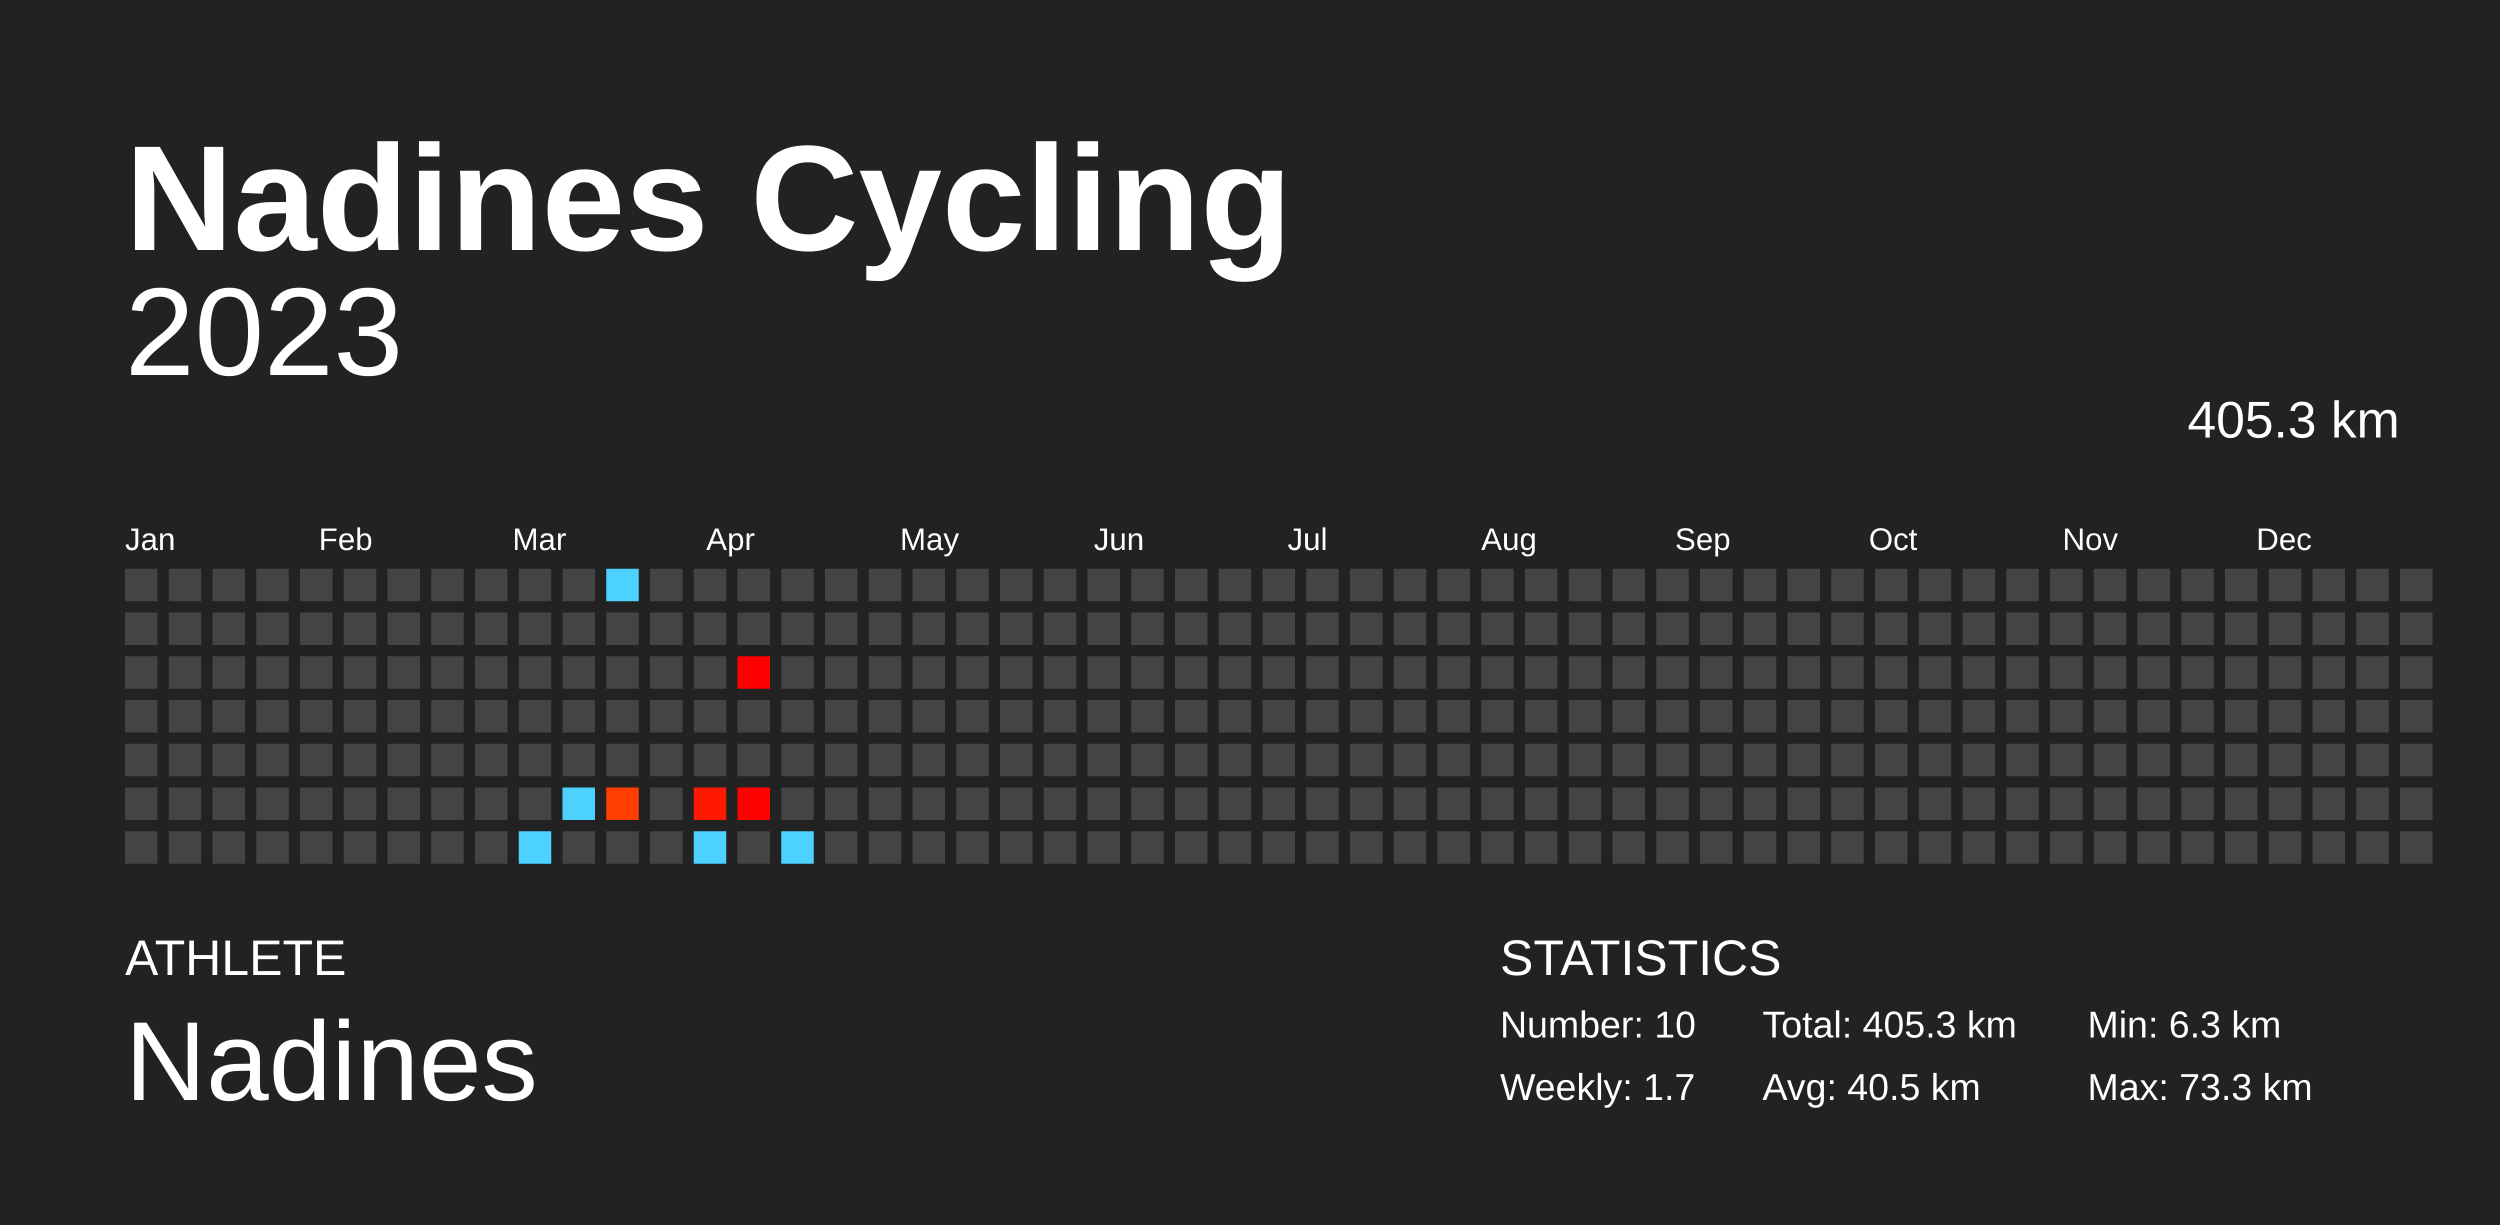
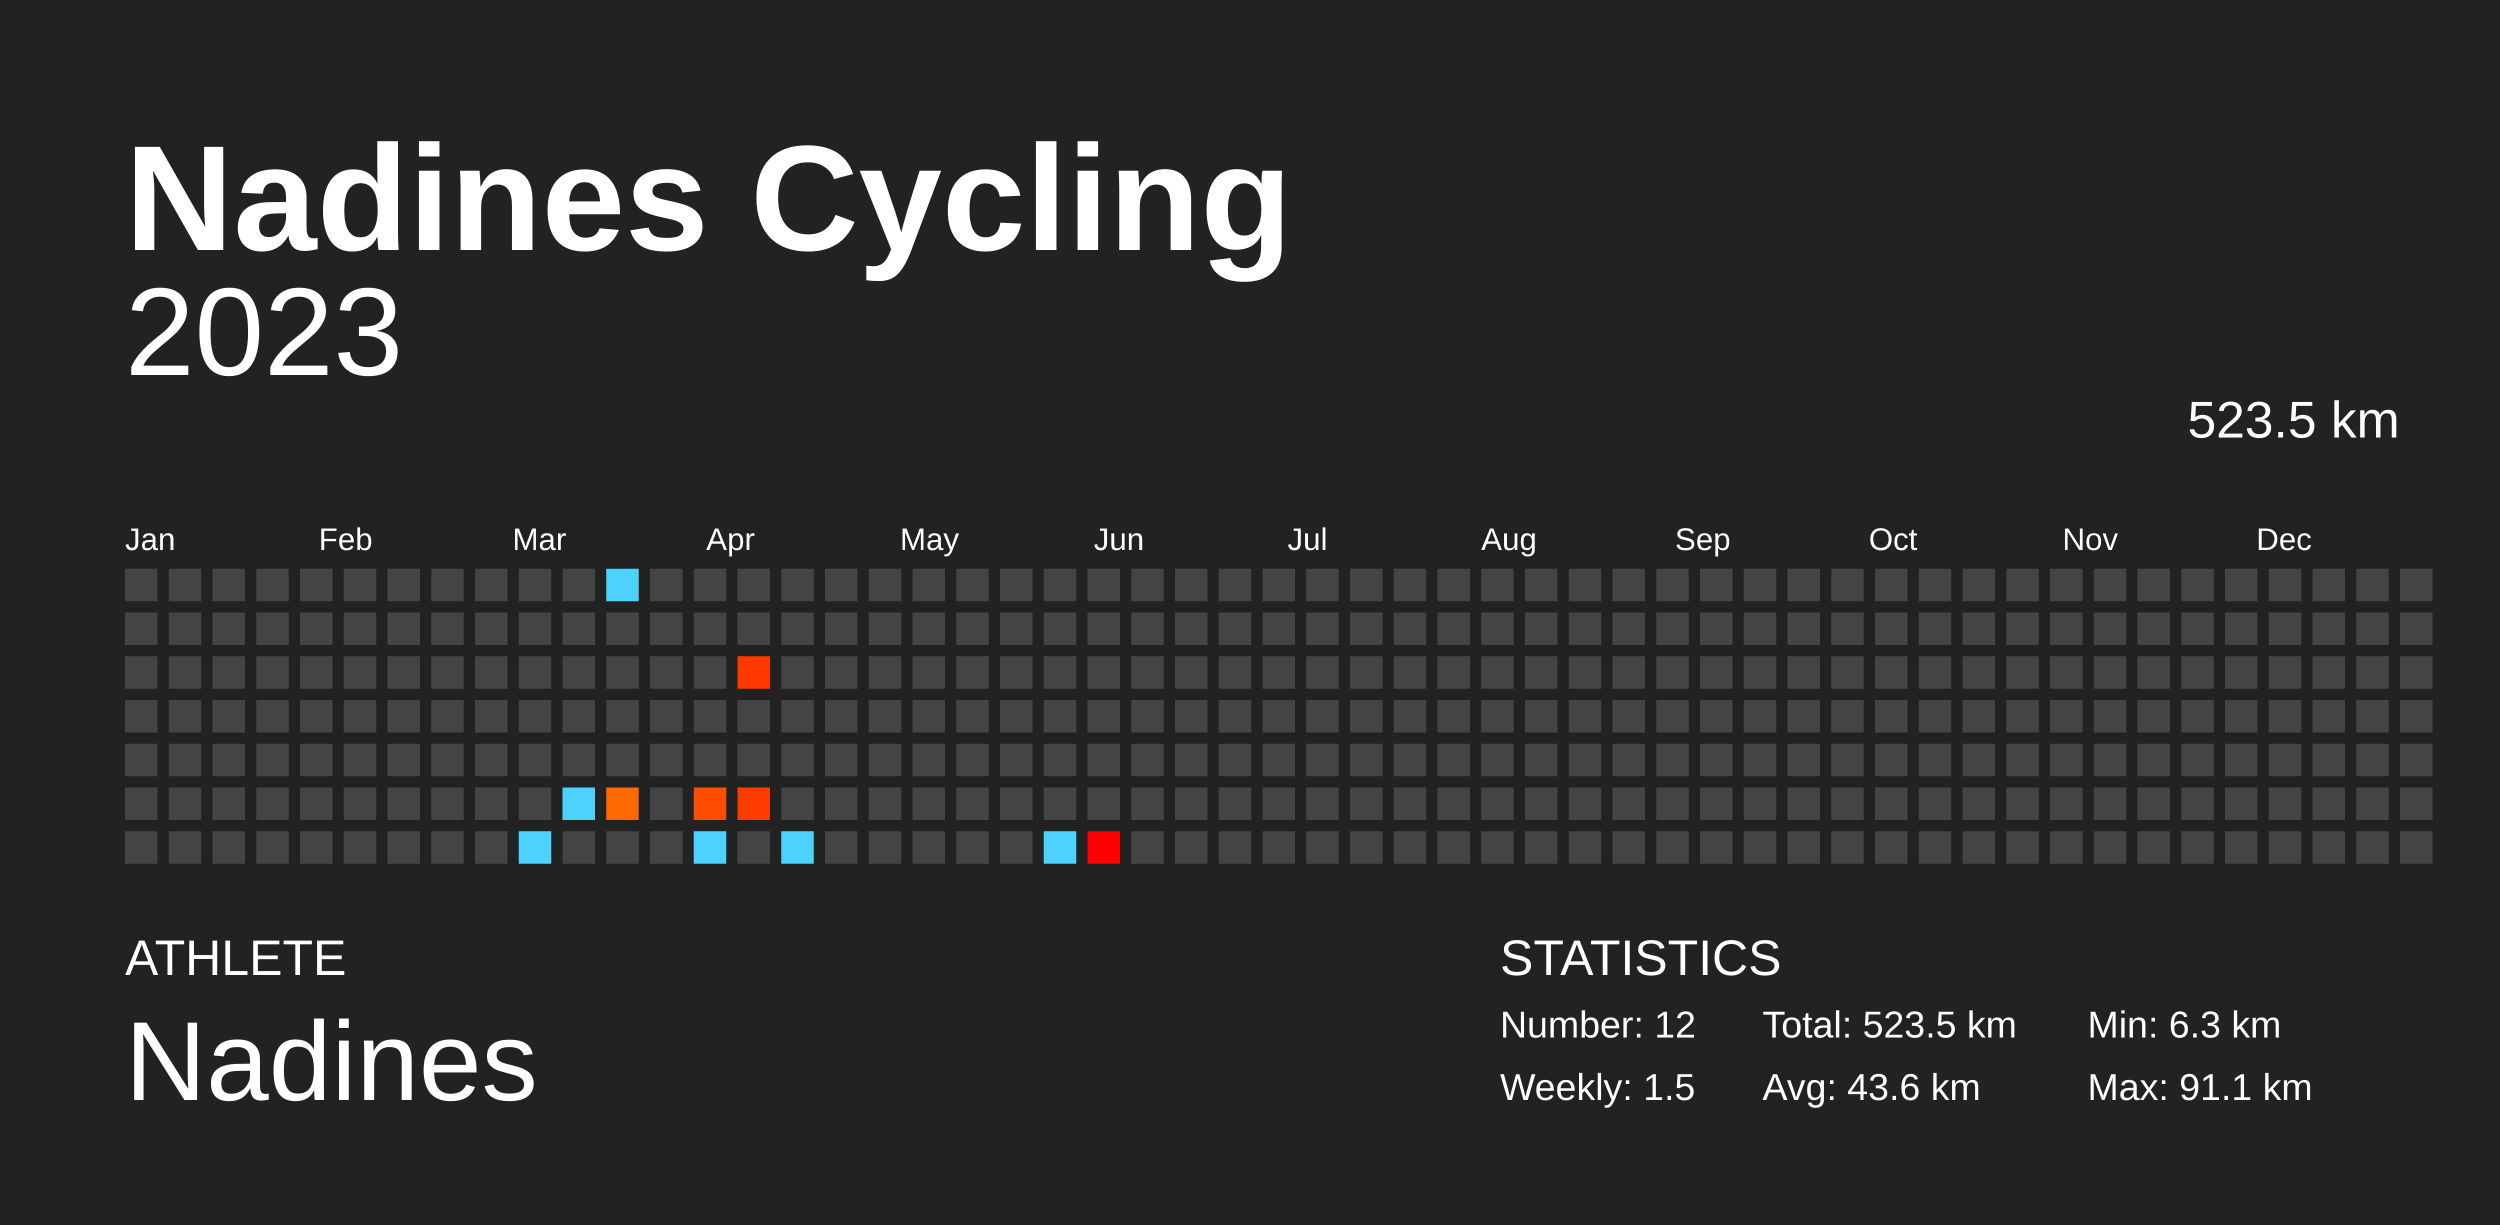
<svg xmlns="http://www.w3.org/2000/svg" baseProfile="full" height="98mm" version="1.1" viewBox="0,0,200,98" width="200mm">
  <defs />
  <rect fill="#222222" height="98" width="200" x="0" y="0" />
  <text fill="#FFFFFF" style="font-size:12px; font-family:Arial; font-weight:bold;" x="10" y="20">Nadines Cycling</text>
  <text fill="#FFFFFF" style="font-size:4px; font-family:Arial" x="10" y="78">ATHLETE</text>
  <text fill="#FFFFFF" style="font-size:9px; font-family:Arial" x="10" y="88">Nadines</text>
  <text fill="#FFFFFF" style="font-size:4px; font-family:Arial" x="120" y="78">STATISTICS</text>
-   <text fill="#FFFFFF" style="font-size:3px; font-family:Arial" x="120" y="83">Number: 10</text>
-   <text fill="#FFFFFF" style="font-size:3px; font-family:Arial" x="120" y="88">Weekly: 1.7</text>
-   <text fill="#FFFFFF" style="font-size:3px; font-family:Arial" x="141" y="83">Total: 405.3 km</text>
-   <text fill="#FFFFFF" style="font-size:3px; font-family:Arial" x="141" y="88">Avg: 40.5 km</text>
+   <text fill="#FFFFFF" style="font-size:3px; font-family:Arial" x="120" y="83">Number: 12</text>
+   <text fill="#FFFFFF" style="font-size:3px; font-family:Arial" x="120" y="88">Weekly: 1.5</text>
+   <text fill="#FFFFFF" style="font-size:3px; font-family:Arial" x="141" y="83">Total: 523.5 km</text>
+   <text fill="#FFFFFF" style="font-size:3px; font-family:Arial" x="141" y="88">Avg: 43.6 km</text>
  <text fill="#FFFFFF" style="font-size:3px; font-family:Arial" x="167" y="83">Min: 6.3 km</text>
-   <text fill="#FFFFFF" style="font-size:3px; font-family:Arial" x="167" y="88">Max: 73.3 km</text>
+   <text fill="#FFFFFF" style="font-size:3px; font-family:Arial" x="167" y="88">Max: 91.1 km</text>
  <text alignment-baseline="hanging" fill="#FFFFFF" style="font-size:10.0px; font-family:Arial;" x="10" y="30">2023</text>
-   <text alignment-baseline="hanging" fill="#FFFFFF" style="font-size:4.125px; font-family:Arial;" x="175" y="35">405.3 km</text>
+   <text alignment-baseline="hanging" fill="#FFFFFF" style="font-size:4.125px; font-family:Arial;" x="175" y="35">523.5 km</text>
  <text fill="#FFFFFF" style="font-size:2.5px; font-family:Arial" x="10.0" y="44">Jan</text>
  <text fill="#FFFFFF" style="font-size:2.5px; font-family:Arial" x="25.5" y="44">Feb</text>
  <text fill="#FFFFFF" style="font-size:2.5px; font-family:Arial" x="41.0" y="44">Mar</text>
  <text fill="#FFFFFF" style="font-size:2.5px; font-family:Arial" x="56.5" y="44">Apr</text>
  <text fill="#FFFFFF" style="font-size:2.5px; font-family:Arial" x="72.0" y="44">May</text>
  <text fill="#FFFFFF" style="font-size:2.5px; font-family:Arial" x="87.5" y="44">Jun</text>
  <text fill="#FFFFFF" style="font-size:2.5px; font-family:Arial" x="103.0" y="44">Jul</text>
  <text fill="#FFFFFF" style="font-size:2.5px; font-family:Arial" x="118.5" y="44">Aug</text>
  <text fill="#FFFFFF" style="font-size:2.5px; font-family:Arial" x="134.0" y="44">Sep</text>
  <text fill="#FFFFFF" style="font-size:2.5px; font-family:Arial" x="149.5" y="44">Oct</text>
  <text fill="#FFFFFF" style="font-size:2.5px; font-family:Arial" x="165.0" y="44">Nov</text>
  <text fill="#FFFFFF" style="font-size:2.5px; font-family:Arial" x="180.5" y="44">Dec</text>
  <rect fill="#444444" height="2.6" width="2.6" x="10.0" y="45.5" />
  <rect fill="#444444" height="2.6" width="2.6" x="10.0" y="49.0" />
  <rect fill="#444444" height="2.6" width="2.6" x="10.0" y="52.5" />
  <rect fill="#444444" height="2.6" width="2.6" x="10.0" y="56.0" />
  <rect fill="#444444" height="2.6" width="2.6" x="10.0" y="59.5" />
  <rect fill="#444444" height="2.6" width="2.6" x="10.0" y="63.0" />
  <rect fill="#444444" height="2.6" width="2.6" x="10.0" y="66.5" />
  <rect fill="#444444" height="2.6" width="2.6" x="13.5" y="45.5" />
  <rect fill="#444444" height="2.6" width="2.6" x="13.5" y="49.0" />
  <rect fill="#444444" height="2.6" width="2.6" x="13.5" y="52.5" />
  <rect fill="#444444" height="2.6" width="2.6" x="13.5" y="56.0" />
  <rect fill="#444444" height="2.6" width="2.6" x="13.5" y="59.5" />
  <rect fill="#444444" height="2.6" width="2.6" x="13.5" y="63.0" />
  <rect fill="#444444" height="2.6" width="2.6" x="13.5" y="66.5" />
  <rect fill="#444444" height="2.6" width="2.6" x="17.0" y="45.5" />
  <rect fill="#444444" height="2.6" width="2.6" x="17.0" y="49.0" />
  <rect fill="#444444" height="2.6" width="2.6" x="17.0" y="52.5" />
  <rect fill="#444444" height="2.6" width="2.6" x="17.0" y="56.0" />
  <rect fill="#444444" height="2.6" width="2.6" x="17.0" y="59.5" />
  <rect fill="#444444" height="2.6" width="2.6" x="17.0" y="63.0" />
  <rect fill="#444444" height="2.6" width="2.6" x="17.0" y="66.5" />
  <rect fill="#444444" height="2.6" width="2.6" x="20.5" y="45.5" />
  <rect fill="#444444" height="2.6" width="2.6" x="20.5" y="49.0" />
  <rect fill="#444444" height="2.6" width="2.6" x="20.5" y="52.5" />
  <rect fill="#444444" height="2.6" width="2.6" x="20.5" y="56.0" />
  <rect fill="#444444" height="2.6" width="2.6" x="20.5" y="59.5" />
  <rect fill="#444444" height="2.6" width="2.6" x="20.5" y="63.0" />
  <rect fill="#444444" height="2.6" width="2.6" x="20.5" y="66.5" />
  <rect fill="#444444" height="2.6" width="2.6" x="24.0" y="45.5" />
  <rect fill="#444444" height="2.6" width="2.6" x="24.0" y="49.0" />
  <rect fill="#444444" height="2.6" width="2.6" x="24.0" y="52.5" />
  <rect fill="#444444" height="2.6" width="2.6" x="24.0" y="56.0" />
  <rect fill="#444444" height="2.6" width="2.6" x="24.0" y="59.5" />
  <rect fill="#444444" height="2.6" width="2.6" x="24.0" y="63.0" />
  <rect fill="#444444" height="2.6" width="2.6" x="24.0" y="66.5" />
  <rect fill="#444444" height="2.6" width="2.6" x="27.5" y="45.5" />
  <rect fill="#444444" height="2.6" width="2.6" x="27.5" y="49.0" />
  <rect fill="#444444" height="2.6" width="2.6" x="27.5" y="52.5" />
  <rect fill="#444444" height="2.6" width="2.6" x="27.5" y="56.0" />
  <rect fill="#444444" height="2.6" width="2.6" x="27.5" y="59.5" />
  <rect fill="#444444" height="2.6" width="2.6" x="27.5" y="63.0" />
  <rect fill="#444444" height="2.6" width="2.6" x="27.5" y="66.5" />
  <rect fill="#444444" height="2.6" width="2.6" x="31.0" y="45.5" />
  <rect fill="#444444" height="2.6" width="2.6" x="31.0" y="49.0" />
  <rect fill="#444444" height="2.6" width="2.6" x="31.0" y="52.5" />
  <rect fill="#444444" height="2.6" width="2.6" x="31.0" y="56.0" />
  <rect fill="#444444" height="2.6" width="2.6" x="31.0" y="59.5" />
  <rect fill="#444444" height="2.6" width="2.6" x="31.0" y="63.0" />
  <rect fill="#444444" height="2.6" width="2.6" x="31.0" y="66.5" />
  <rect fill="#444444" height="2.6" width="2.6" x="34.5" y="45.5" />
  <rect fill="#444444" height="2.6" width="2.6" x="34.5" y="49.0" />
  <rect fill="#444444" height="2.6" width="2.6" x="34.5" y="52.5" />
  <rect fill="#444444" height="2.6" width="2.6" x="34.5" y="56.0" />
  <rect fill="#444444" height="2.6" width="2.6" x="34.5" y="59.5" />
  <rect fill="#444444" height="2.6" width="2.6" x="34.5" y="63.0" />
  <rect fill="#444444" height="2.6" width="2.6" x="34.5" y="66.5" />
  <rect fill="#444444" height="2.6" width="2.6" x="38.0" y="45.5" />
  <rect fill="#444444" height="2.6" width="2.6" x="38.0" y="49.0" />
  <rect fill="#444444" height="2.6" width="2.6" x="38.0" y="52.5" />
  <rect fill="#444444" height="2.6" width="2.6" x="38.0" y="56.0" />
  <rect fill="#444444" height="2.6" width="2.6" x="38.0" y="59.5" />
  <rect fill="#444444" height="2.6" width="2.6" x="38.0" y="63.0" />
  <rect fill="#444444" height="2.6" width="2.6" x="38.0" y="66.5" />
  <rect fill="#444444" height="2.6" width="2.6" x="41.5" y="45.5" />
  <rect fill="#444444" height="2.6" width="2.6" x="41.5" y="49.0" />
  <rect fill="#444444" height="2.6" width="2.6" x="41.5" y="52.5" />
  <rect fill="#444444" height="2.6" width="2.6" x="41.5" y="56.0" />
  <rect fill="#444444" height="2.6" width="2.6" x="41.5" y="59.5" />
  <rect fill="#444444" height="2.6" width="2.6" x="41.5" y="63.0" />
  <rect fill="#4dd2ff" height="2.6" width="2.6" x="41.5" y="66.5" />
  <rect fill="#444444" height="2.6" width="2.6" x="45.0" y="45.5" />
  <rect fill="#444444" height="2.6" width="2.6" x="45.0" y="49.0" />
  <rect fill="#444444" height="2.6" width="2.6" x="45.0" y="52.5" />
  <rect fill="#444444" height="2.6" width="2.6" x="45.0" y="56.0" />
  <rect fill="#444444" height="2.6" width="2.6" x="45.0" y="59.5" />
  <rect fill="#4dd2ff" height="2.6" width="2.6" x="45.0" y="63.0" />
  <rect fill="#444444" height="2.6" width="2.6" x="45.0" y="66.5" />
  <rect fill="#4dd2ff" height="2.6" width="2.6" x="48.5" y="45.5" />
  <rect fill="#444444" height="2.6" width="2.6" x="48.5" y="49.0" />
  <rect fill="#444444" height="2.6" width="2.6" x="48.5" y="52.5" />
  <rect fill="#444444" height="2.6" width="2.6" x="48.5" y="56.0" />
  <rect fill="#444444" height="2.6" width="2.6" x="48.5" y="59.5" />
-   <rect fill="#ff3e00" height="2.6" width="2.6" x="48.5" y="63.0" />
+   <rect fill="#ff6900" height="2.6" width="2.6" x="48.5" y="63.0" />
  <rect fill="#444444" height="2.6" width="2.6" x="48.5" y="66.5" />
  <rect fill="#444444" height="2.6" width="2.6" x="52.0" y="45.5" />
  <rect fill="#444444" height="2.6" width="2.6" x="52.0" y="49.0" />
  <rect fill="#444444" height="2.6" width="2.6" x="52.0" y="52.5" />
  <rect fill="#444444" height="2.6" width="2.6" x="52.0" y="56.0" />
  <rect fill="#444444" height="2.6" width="2.6" x="52.0" y="59.5" />
  <rect fill="#444444" height="2.6" width="2.6" x="52.0" y="63.0" />
  <rect fill="#444444" height="2.6" width="2.6" x="52.0" y="66.5" />
  <rect fill="#444444" height="2.6" width="2.6" x="55.5" y="45.5" />
  <rect fill="#444444" height="2.6" width="2.6" x="55.5" y="49.0" />
  <rect fill="#444444" height="2.6" width="2.6" x="55.5" y="52.5" />
  <rect fill="#444444" height="2.6" width="2.6" x="55.5" y="56.0" />
  <rect fill="#444444" height="2.6" width="2.6" x="55.5" y="59.5" />
-   <rect fill="#ff1900" height="2.6" width="2.6" x="55.5" y="63.0" />
+   <rect fill="#ff4c00" height="2.6" width="2.6" x="55.5" y="63.0" />
  <rect fill="#4dd2ff" height="2.6" width="2.6" x="55.5" y="66.5" />
  <rect fill="#444444" height="2.6" width="2.6" x="59.0" y="45.5" />
  <rect fill="#444444" height="2.6" width="2.6" x="59.0" y="49.0" />
-   <rect fill="#ff0000" height="2.6" width="2.6" x="59.0" y="52.5" />
+   <rect fill="#ff3900" height="2.6" width="2.6" x="59.0" y="52.5" />
  <rect fill="#444444" height="2.6" width="2.6" x="59.0" y="56.0" />
  <rect fill="#444444" height="2.6" width="2.6" x="59.0" y="59.5" />
-   <rect fill="#ff0200" height="2.6" width="2.6" x="59.0" y="63.0" />
+   <rect fill="#ff3b00" height="2.6" width="2.6" x="59.0" y="63.0" />
  <rect fill="#444444" height="2.6" width="2.6" x="59.0" y="66.5" />
  <rect fill="#444444" height="2.6" width="2.6" x="62.5" y="45.5" />
  <rect fill="#444444" height="2.6" width="2.6" x="62.5" y="49.0" />
  <rect fill="#444444" height="2.6" width="2.6" x="62.5" y="52.5" />
  <rect fill="#444444" height="2.6" width="2.6" x="62.5" y="56.0" />
  <rect fill="#444444" height="2.6" width="2.6" x="62.5" y="59.5" />
  <rect fill="#444444" height="2.6" width="2.6" x="62.5" y="63.0" />
  <rect fill="#4dd2ff" height="2.6" width="2.6" x="62.5" y="66.5" />
  <rect fill="#444444" height="2.6" width="2.6" x="66.0" y="45.5" />
  <rect fill="#444444" height="2.6" width="2.6" x="66.0" y="49.0" />
  <rect fill="#444444" height="2.6" width="2.6" x="66.0" y="52.5" />
  <rect fill="#444444" height="2.6" width="2.6" x="66.0" y="56.0" />
  <rect fill="#444444" height="2.6" width="2.6" x="66.0" y="59.5" />
  <rect fill="#444444" height="2.6" width="2.6" x="66.0" y="63.0" />
  <rect fill="#444444" height="2.6" width="2.6" x="66.0" y="66.5" />
  <rect fill="#444444" height="2.6" width="2.6" x="69.5" y="45.5" />
  <rect fill="#444444" height="2.6" width="2.6" x="69.5" y="49.0" />
  <rect fill="#444444" height="2.6" width="2.6" x="69.5" y="52.5" />
  <rect fill="#444444" height="2.6" width="2.6" x="69.5" y="56.0" />
  <rect fill="#444444" height="2.6" width="2.6" x="69.5" y="59.5" />
  <rect fill="#444444" height="2.6" width="2.6" x="69.5" y="63.0" />
  <rect fill="#444444" height="2.6" width="2.6" x="69.5" y="66.5" />
  <rect fill="#444444" height="2.6" width="2.6" x="73.0" y="45.5" />
  <rect fill="#444444" height="2.6" width="2.6" x="73.0" y="49.0" />
  <rect fill="#444444" height="2.6" width="2.6" x="73.0" y="52.5" />
  <rect fill="#444444" height="2.6" width="2.6" x="73.0" y="56.0" />
  <rect fill="#444444" height="2.6" width="2.6" x="73.0" y="59.5" />
  <rect fill="#444444" height="2.6" width="2.6" x="73.0" y="63.0" />
  <rect fill="#444444" height="2.6" width="2.6" x="73.0" y="66.5" />
  <rect fill="#444444" height="2.6" width="2.6" x="76.5" y="45.5" />
  <rect fill="#444444" height="2.6" width="2.6" x="76.5" y="49.0" />
  <rect fill="#444444" height="2.6" width="2.6" x="76.5" y="52.5" />
  <rect fill="#444444" height="2.6" width="2.6" x="76.5" y="56.0" />
  <rect fill="#444444" height="2.6" width="2.6" x="76.5" y="59.5" />
  <rect fill="#444444" height="2.6" width="2.6" x="76.5" y="63.0" />
  <rect fill="#444444" height="2.6" width="2.6" x="76.5" y="66.5" />
  <rect fill="#444444" height="2.6" width="2.6" x="80.0" y="45.5" />
  <rect fill="#444444" height="2.6" width="2.6" x="80.0" y="49.0" />
  <rect fill="#444444" height="2.6" width="2.6" x="80.0" y="52.5" />
  <rect fill="#444444" height="2.6" width="2.6" x="80.0" y="56.0" />
  <rect fill="#444444" height="2.6" width="2.6" x="80.0" y="59.5" />
  <rect fill="#444444" height="2.6" width="2.6" x="80.0" y="63.0" />
  <rect fill="#444444" height="2.6" width="2.6" x="80.0" y="66.5" />
  <rect fill="#444444" height="2.6" width="2.6" x="83.5" y="45.5" />
  <rect fill="#444444" height="2.6" width="2.6" x="83.5" y="49.0" />
  <rect fill="#444444" height="2.6" width="2.6" x="83.5" y="52.5" />
  <rect fill="#444444" height="2.6" width="2.6" x="83.5" y="56.0" />
  <rect fill="#444444" height="2.6" width="2.6" x="83.5" y="59.5" />
  <rect fill="#444444" height="2.6" width="2.6" x="83.5" y="63.0" />
-   <rect fill="#444444" height="2.6" width="2.6" x="83.5" y="66.5" />
+   <rect fill="#4dd2ff" height="2.6" width="2.6" x="83.5" y="66.5" />
  <rect fill="#444444" height="2.6" width="2.6" x="87.0" y="45.5" />
  <rect fill="#444444" height="2.6" width="2.6" x="87.0" y="49.0" />
  <rect fill="#444444" height="2.6" width="2.6" x="87.0" y="52.5" />
  <rect fill="#444444" height="2.6" width="2.6" x="87.0" y="56.0" />
  <rect fill="#444444" height="2.6" width="2.6" x="87.0" y="59.5" />
  <rect fill="#444444" height="2.6" width="2.6" x="87.0" y="63.0" />
-   <rect fill="#444444" height="2.6" width="2.6" x="87.0" y="66.5" />
+   <rect fill="#ff0000" height="2.6" width="2.6" x="87.0" y="66.5" />
  <rect fill="#444444" height="2.6" width="2.6" x="90.5" y="45.5" />
  <rect fill="#444444" height="2.6" width="2.6" x="90.5" y="49.0" />
  <rect fill="#444444" height="2.6" width="2.6" x="90.5" y="52.5" />
  <rect fill="#444444" height="2.6" width="2.6" x="90.5" y="56.0" />
  <rect fill="#444444" height="2.6" width="2.6" x="90.5" y="59.5" />
  <rect fill="#444444" height="2.6" width="2.6" x="90.5" y="63.0" />
  <rect fill="#444444" height="2.6" width="2.6" x="90.5" y="66.5" />
  <rect fill="#444444" height="2.6" width="2.6" x="94.0" y="45.5" />
  <rect fill="#444444" height="2.6" width="2.6" x="94.0" y="49.0" />
  <rect fill="#444444" height="2.6" width="2.6" x="94.0" y="52.5" />
  <rect fill="#444444" height="2.6" width="2.6" x="94.0" y="56.0" />
  <rect fill="#444444" height="2.6" width="2.6" x="94.0" y="59.5" />
  <rect fill="#444444" height="2.6" width="2.6" x="94.0" y="63.0" />
  <rect fill="#444444" height="2.6" width="2.6" x="94.0" y="66.5" />
  <rect fill="#444444" height="2.6" width="2.6" x="97.5" y="45.5" />
  <rect fill="#444444" height="2.6" width="2.6" x="97.5" y="49.0" />
  <rect fill="#444444" height="2.6" width="2.6" x="97.5" y="52.5" />
  <rect fill="#444444" height="2.6" width="2.6" x="97.5" y="56.0" />
  <rect fill="#444444" height="2.6" width="2.6" x="97.5" y="59.5" />
  <rect fill="#444444" height="2.6" width="2.6" x="97.5" y="63.0" />
  <rect fill="#444444" height="2.6" width="2.6" x="97.5" y="66.5" />
  <rect fill="#444444" height="2.6" width="2.6" x="101.0" y="45.5" />
  <rect fill="#444444" height="2.6" width="2.6" x="101.0" y="49.0" />
  <rect fill="#444444" height="2.6" width="2.6" x="101.0" y="52.5" />
  <rect fill="#444444" height="2.6" width="2.6" x="101.0" y="56.0" />
  <rect fill="#444444" height="2.6" width="2.6" x="101.0" y="59.5" />
  <rect fill="#444444" height="2.6" width="2.6" x="101.0" y="63.0" />
  <rect fill="#444444" height="2.6" width="2.6" x="101.0" y="66.5" />
  <rect fill="#444444" height="2.6" width="2.6" x="104.5" y="45.5" />
  <rect fill="#444444" height="2.6" width="2.6" x="104.5" y="49.0" />
  <rect fill="#444444" height="2.6" width="2.6" x="104.5" y="52.5" />
  <rect fill="#444444" height="2.6" width="2.6" x="104.5" y="56.0" />
  <rect fill="#444444" height="2.6" width="2.6" x="104.5" y="59.5" />
  <rect fill="#444444" height="2.6" width="2.6" x="104.5" y="63.0" />
  <rect fill="#444444" height="2.6" width="2.6" x="104.5" y="66.5" />
  <rect fill="#444444" height="2.6" width="2.6" x="108.0" y="45.5" />
  <rect fill="#444444" height="2.6" width="2.6" x="108.0" y="49.0" />
  <rect fill="#444444" height="2.6" width="2.6" x="108.0" y="52.5" />
  <rect fill="#444444" height="2.6" width="2.6" x="108.0" y="56.0" />
  <rect fill="#444444" height="2.6" width="2.6" x="108.0" y="59.5" />
  <rect fill="#444444" height="2.6" width="2.6" x="108.0" y="63.0" />
  <rect fill="#444444" height="2.6" width="2.6" x="108.0" y="66.5" />
  <rect fill="#444444" height="2.6" width="2.6" x="111.5" y="45.5" />
  <rect fill="#444444" height="2.6" width="2.6" x="111.5" y="49.0" />
  <rect fill="#444444" height="2.6" width="2.6" x="111.5" y="52.5" />
  <rect fill="#444444" height="2.6" width="2.6" x="111.5" y="56.0" />
  <rect fill="#444444" height="2.6" width="2.6" x="111.5" y="59.5" />
  <rect fill="#444444" height="2.6" width="2.6" x="111.5" y="63.0" />
  <rect fill="#444444" height="2.6" width="2.6" x="111.5" y="66.5" />
  <rect fill="#444444" height="2.6" width="2.6" x="115.0" y="45.5" />
  <rect fill="#444444" height="2.6" width="2.6" x="115.0" y="49.0" />
  <rect fill="#444444" height="2.6" width="2.6" x="115.0" y="52.5" />
  <rect fill="#444444" height="2.6" width="2.6" x="115.0" y="56.0" />
  <rect fill="#444444" height="2.6" width="2.6" x="115.0" y="59.5" />
  <rect fill="#444444" height="2.6" width="2.6" x="115.0" y="63.0" />
  <rect fill="#444444" height="2.6" width="2.6" x="115.0" y="66.5" />
  <rect fill="#444444" height="2.6" width="2.6" x="118.5" y="45.5" />
  <rect fill="#444444" height="2.6" width="2.6" x="118.5" y="49.0" />
  <rect fill="#444444" height="2.6" width="2.6" x="118.5" y="52.5" />
  <rect fill="#444444" height="2.6" width="2.6" x="118.5" y="56.0" />
  <rect fill="#444444" height="2.6" width="2.6" x="118.5" y="59.5" />
  <rect fill="#444444" height="2.6" width="2.6" x="118.5" y="63.0" />
  <rect fill="#444444" height="2.6" width="2.6" x="118.5" y="66.5" />
  <rect fill="#444444" height="2.6" width="2.6" x="122.0" y="45.5" />
  <rect fill="#444444" height="2.6" width="2.6" x="122.0" y="49.0" />
  <rect fill="#444444" height="2.6" width="2.6" x="122.0" y="52.5" />
  <rect fill="#444444" height="2.6" width="2.6" x="122.0" y="56.0" />
  <rect fill="#444444" height="2.6" width="2.6" x="122.0" y="59.5" />
  <rect fill="#444444" height="2.6" width="2.6" x="122.0" y="63.0" />
  <rect fill="#444444" height="2.6" width="2.6" x="122.0" y="66.5" />
  <rect fill="#444444" height="2.6" width="2.6" x="125.5" y="45.5" />
  <rect fill="#444444" height="2.6" width="2.6" x="125.5" y="49.0" />
  <rect fill="#444444" height="2.6" width="2.6" x="125.5" y="52.5" />
  <rect fill="#444444" height="2.6" width="2.6" x="125.5" y="56.0" />
  <rect fill="#444444" height="2.6" width="2.6" x="125.5" y="59.5" />
  <rect fill="#444444" height="2.6" width="2.6" x="125.5" y="63.0" />
  <rect fill="#444444" height="2.6" width="2.6" x="125.5" y="66.5" />
  <rect fill="#444444" height="2.6" width="2.6" x="129.0" y="45.5" />
  <rect fill="#444444" height="2.6" width="2.6" x="129.0" y="49.0" />
  <rect fill="#444444" height="2.6" width="2.6" x="129.0" y="52.5" />
  <rect fill="#444444" height="2.6" width="2.6" x="129.0" y="56.0" />
  <rect fill="#444444" height="2.6" width="2.6" x="129.0" y="59.5" />
  <rect fill="#444444" height="2.6" width="2.6" x="129.0" y="63.0" />
  <rect fill="#444444" height="2.6" width="2.6" x="129.0" y="66.5" />
  <rect fill="#444444" height="2.6" width="2.6" x="132.5" y="45.5" />
  <rect fill="#444444" height="2.6" width="2.6" x="132.5" y="49.0" />
  <rect fill="#444444" height="2.6" width="2.6" x="132.5" y="52.5" />
  <rect fill="#444444" height="2.6" width="2.6" x="132.5" y="56.0" />
  <rect fill="#444444" height="2.6" width="2.6" x="132.5" y="59.5" />
  <rect fill="#444444" height="2.6" width="2.6" x="132.5" y="63.0" />
  <rect fill="#444444" height="2.6" width="2.6" x="132.5" y="66.5" />
  <rect fill="#444444" height="2.6" width="2.6" x="136.0" y="45.5" />
  <rect fill="#444444" height="2.6" width="2.6" x="136.0" y="49.0" />
  <rect fill="#444444" height="2.6" width="2.6" x="136.0" y="52.5" />
  <rect fill="#444444" height="2.6" width="2.6" x="136.0" y="56.0" />
  <rect fill="#444444" height="2.6" width="2.6" x="136.0" y="59.5" />
  <rect fill="#444444" height="2.6" width="2.6" x="136.0" y="63.0" />
  <rect fill="#444444" height="2.6" width="2.6" x="136.0" y="66.5" />
  <rect fill="#444444" height="2.6" width="2.6" x="139.5" y="45.5" />
  <rect fill="#444444" height="2.6" width="2.6" x="139.5" y="49.0" />
  <rect fill="#444444" height="2.6" width="2.6" x="139.5" y="52.5" />
  <rect fill="#444444" height="2.6" width="2.6" x="139.5" y="56.0" />
  <rect fill="#444444" height="2.6" width="2.6" x="139.5" y="59.5" />
  <rect fill="#444444" height="2.6" width="2.6" x="139.5" y="63.0" />
  <rect fill="#444444" height="2.6" width="2.6" x="139.5" y="66.5" />
  <rect fill="#444444" height="2.6" width="2.6" x="143.0" y="45.5" />
  <rect fill="#444444" height="2.6" width="2.6" x="143.0" y="49.0" />
  <rect fill="#444444" height="2.6" width="2.6" x="143.0" y="52.5" />
  <rect fill="#444444" height="2.6" width="2.6" x="143.0" y="56.0" />
  <rect fill="#444444" height="2.6" width="2.6" x="143.0" y="59.5" />
  <rect fill="#444444" height="2.6" width="2.6" x="143.0" y="63.0" />
  <rect fill="#444444" height="2.6" width="2.6" x="143.0" y="66.5" />
  <rect fill="#444444" height="2.6" width="2.6" x="146.5" y="45.5" />
  <rect fill="#444444" height="2.6" width="2.6" x="146.5" y="49.0" />
  <rect fill="#444444" height="2.6" width="2.6" x="146.5" y="52.5" />
  <rect fill="#444444" height="2.6" width="2.6" x="146.5" y="56.0" />
  <rect fill="#444444" height="2.6" width="2.6" x="146.5" y="59.5" />
  <rect fill="#444444" height="2.6" width="2.6" x="146.5" y="63.0" />
  <rect fill="#444444" height="2.6" width="2.6" x="146.5" y="66.5" />
  <rect fill="#444444" height="2.6" width="2.6" x="150.0" y="45.5" />
  <rect fill="#444444" height="2.6" width="2.6" x="150.0" y="49.0" />
  <rect fill="#444444" height="2.6" width="2.6" x="150.0" y="52.5" />
  <rect fill="#444444" height="2.6" width="2.6" x="150.0" y="56.0" />
  <rect fill="#444444" height="2.6" width="2.6" x="150.0" y="59.5" />
  <rect fill="#444444" height="2.6" width="2.6" x="150.0" y="63.0" />
  <rect fill="#444444" height="2.6" width="2.6" x="150.0" y="66.5" />
  <rect fill="#444444" height="2.6" width="2.6" x="153.5" y="45.5" />
  <rect fill="#444444" height="2.6" width="2.6" x="153.5" y="49.0" />
  <rect fill="#444444" height="2.6" width="2.6" x="153.5" y="52.5" />
  <rect fill="#444444" height="2.6" width="2.6" x="153.5" y="56.0" />
  <rect fill="#444444" height="2.6" width="2.6" x="153.5" y="59.5" />
  <rect fill="#444444" height="2.6" width="2.6" x="153.5" y="63.0" />
  <rect fill="#444444" height="2.6" width="2.6" x="153.5" y="66.5" />
  <rect fill="#444444" height="2.6" width="2.6" x="157.0" y="45.5" />
  <rect fill="#444444" height="2.6" width="2.6" x="157.0" y="49.0" />
  <rect fill="#444444" height="2.6" width="2.6" x="157.0" y="52.5" />
  <rect fill="#444444" height="2.6" width="2.6" x="157.0" y="56.0" />
  <rect fill="#444444" height="2.6" width="2.6" x="157.0" y="59.5" />
  <rect fill="#444444" height="2.6" width="2.6" x="157.0" y="63.0" />
  <rect fill="#444444" height="2.6" width="2.6" x="157.0" y="66.5" />
  <rect fill="#444444" height="2.6" width="2.6" x="160.5" y="45.5" />
  <rect fill="#444444" height="2.6" width="2.6" x="160.5" y="49.0" />
  <rect fill="#444444" height="2.6" width="2.6" x="160.5" y="52.5" />
  <rect fill="#444444" height="2.6" width="2.6" x="160.5" y="56.0" />
  <rect fill="#444444" height="2.6" width="2.6" x="160.5" y="59.5" />
  <rect fill="#444444" height="2.6" width="2.6" x="160.5" y="63.0" />
  <rect fill="#444444" height="2.6" width="2.6" x="160.5" y="66.5" />
  <rect fill="#444444" height="2.6" width="2.6" x="164.0" y="45.5" />
  <rect fill="#444444" height="2.6" width="2.6" x="164.0" y="49.0" />
  <rect fill="#444444" height="2.6" width="2.6" x="164.0" y="52.5" />
  <rect fill="#444444" height="2.6" width="2.6" x="164.0" y="56.0" />
  <rect fill="#444444" height="2.6" width="2.6" x="164.0" y="59.5" />
  <rect fill="#444444" height="2.6" width="2.6" x="164.0" y="63.0" />
  <rect fill="#444444" height="2.6" width="2.6" x="164.0" y="66.5" />
  <rect fill="#444444" height="2.6" width="2.6" x="167.5" y="45.5" />
  <rect fill="#444444" height="2.6" width="2.6" x="167.5" y="49.0" />
  <rect fill="#444444" height="2.6" width="2.6" x="167.5" y="52.5" />
  <rect fill="#444444" height="2.6" width="2.6" x="167.5" y="56.0" />
  <rect fill="#444444" height="2.6" width="2.6" x="167.5" y="59.5" />
  <rect fill="#444444" height="2.6" width="2.6" x="167.5" y="63.0" />
  <rect fill="#444444" height="2.6" width="2.6" x="167.5" y="66.5" />
  <rect fill="#444444" height="2.6" width="2.6" x="171.0" y="45.5" />
  <rect fill="#444444" height="2.6" width="2.6" x="171.0" y="49.0" />
  <rect fill="#444444" height="2.6" width="2.6" x="171.0" y="52.5" />
  <rect fill="#444444" height="2.6" width="2.6" x="171.0" y="56.0" />
  <rect fill="#444444" height="2.6" width="2.6" x="171.0" y="59.5" />
  <rect fill="#444444" height="2.6" width="2.6" x="171.0" y="63.0" />
  <rect fill="#444444" height="2.6" width="2.6" x="171.0" y="66.5" />
  <rect fill="#444444" height="2.6" width="2.6" x="174.5" y="45.5" />
  <rect fill="#444444" height="2.6" width="2.6" x="174.5" y="49.0" />
  <rect fill="#444444" height="2.6" width="2.6" x="174.5" y="52.5" />
  <rect fill="#444444" height="2.6" width="2.6" x="174.5" y="56.0" />
  <rect fill="#444444" height="2.6" width="2.6" x="174.5" y="59.5" />
  <rect fill="#444444" height="2.6" width="2.6" x="174.5" y="63.0" />
  <rect fill="#444444" height="2.6" width="2.6" x="174.5" y="66.5" />
  <rect fill="#444444" height="2.6" width="2.6" x="178.0" y="45.5" />
  <rect fill="#444444" height="2.6" width="2.6" x="178.0" y="49.0" />
  <rect fill="#444444" height="2.6" width="2.6" x="178.0" y="52.5" />
  <rect fill="#444444" height="2.6" width="2.6" x="178.0" y="56.0" />
  <rect fill="#444444" height="2.6" width="2.6" x="178.0" y="59.5" />
  <rect fill="#444444" height="2.6" width="2.6" x="178.0" y="63.0" />
  <rect fill="#444444" height="2.6" width="2.6" x="178.0" y="66.5" />
  <rect fill="#444444" height="2.6" width="2.6" x="181.5" y="45.5" />
  <rect fill="#444444" height="2.6" width="2.6" x="181.5" y="49.0" />
  <rect fill="#444444" height="2.6" width="2.6" x="181.5" y="52.5" />
  <rect fill="#444444" height="2.6" width="2.6" x="181.5" y="56.0" />
  <rect fill="#444444" height="2.6" width="2.6" x="181.5" y="59.5" />
  <rect fill="#444444" height="2.6" width="2.6" x="181.5" y="63.0" />
  <rect fill="#444444" height="2.6" width="2.6" x="181.5" y="66.5" />
  <rect fill="#444444" height="2.6" width="2.6" x="185.0" y="45.5" />
  <rect fill="#444444" height="2.6" width="2.6" x="185.0" y="49.0" />
  <rect fill="#444444" height="2.6" width="2.6" x="185.0" y="52.5" />
  <rect fill="#444444" height="2.6" width="2.6" x="185.0" y="56.0" />
  <rect fill="#444444" height="2.6" width="2.6" x="185.0" y="59.5" />
  <rect fill="#444444" height="2.6" width="2.6" x="185.0" y="63.0" />
  <rect fill="#444444" height="2.6" width="2.6" x="185.0" y="66.5" />
  <rect fill="#444444" height="2.6" width="2.6" x="188.5" y="45.5" />
  <rect fill="#444444" height="2.6" width="2.6" x="188.5" y="49.0" />
  <rect fill="#444444" height="2.6" width="2.6" x="188.5" y="52.5" />
  <rect fill="#444444" height="2.6" width="2.6" x="188.5" y="56.0" />
  <rect fill="#444444" height="2.6" width="2.6" x="188.5" y="59.5" />
  <rect fill="#444444" height="2.6" width="2.6" x="188.5" y="63.0" />
  <rect fill="#444444" height="2.6" width="2.6" x="188.5" y="66.5" />
  <rect fill="#444444" height="2.6" width="2.6" x="192.0" y="45.5" />
  <rect fill="#444444" height="2.6" width="2.6" x="192.0" y="49.0" />
  <rect fill="#444444" height="2.6" width="2.6" x="192.0" y="52.5" />
  <rect fill="#444444" height="2.6" width="2.6" x="192.0" y="56.0" />
  <rect fill="#444444" height="2.6" width="2.6" x="192.0" y="59.5" />
  <rect fill="#444444" height="2.6" width="2.6" x="192.0" y="63.0" />
  <rect fill="#444444" height="2.6" width="2.6" x="192.0" y="66.5" />
</svg>
